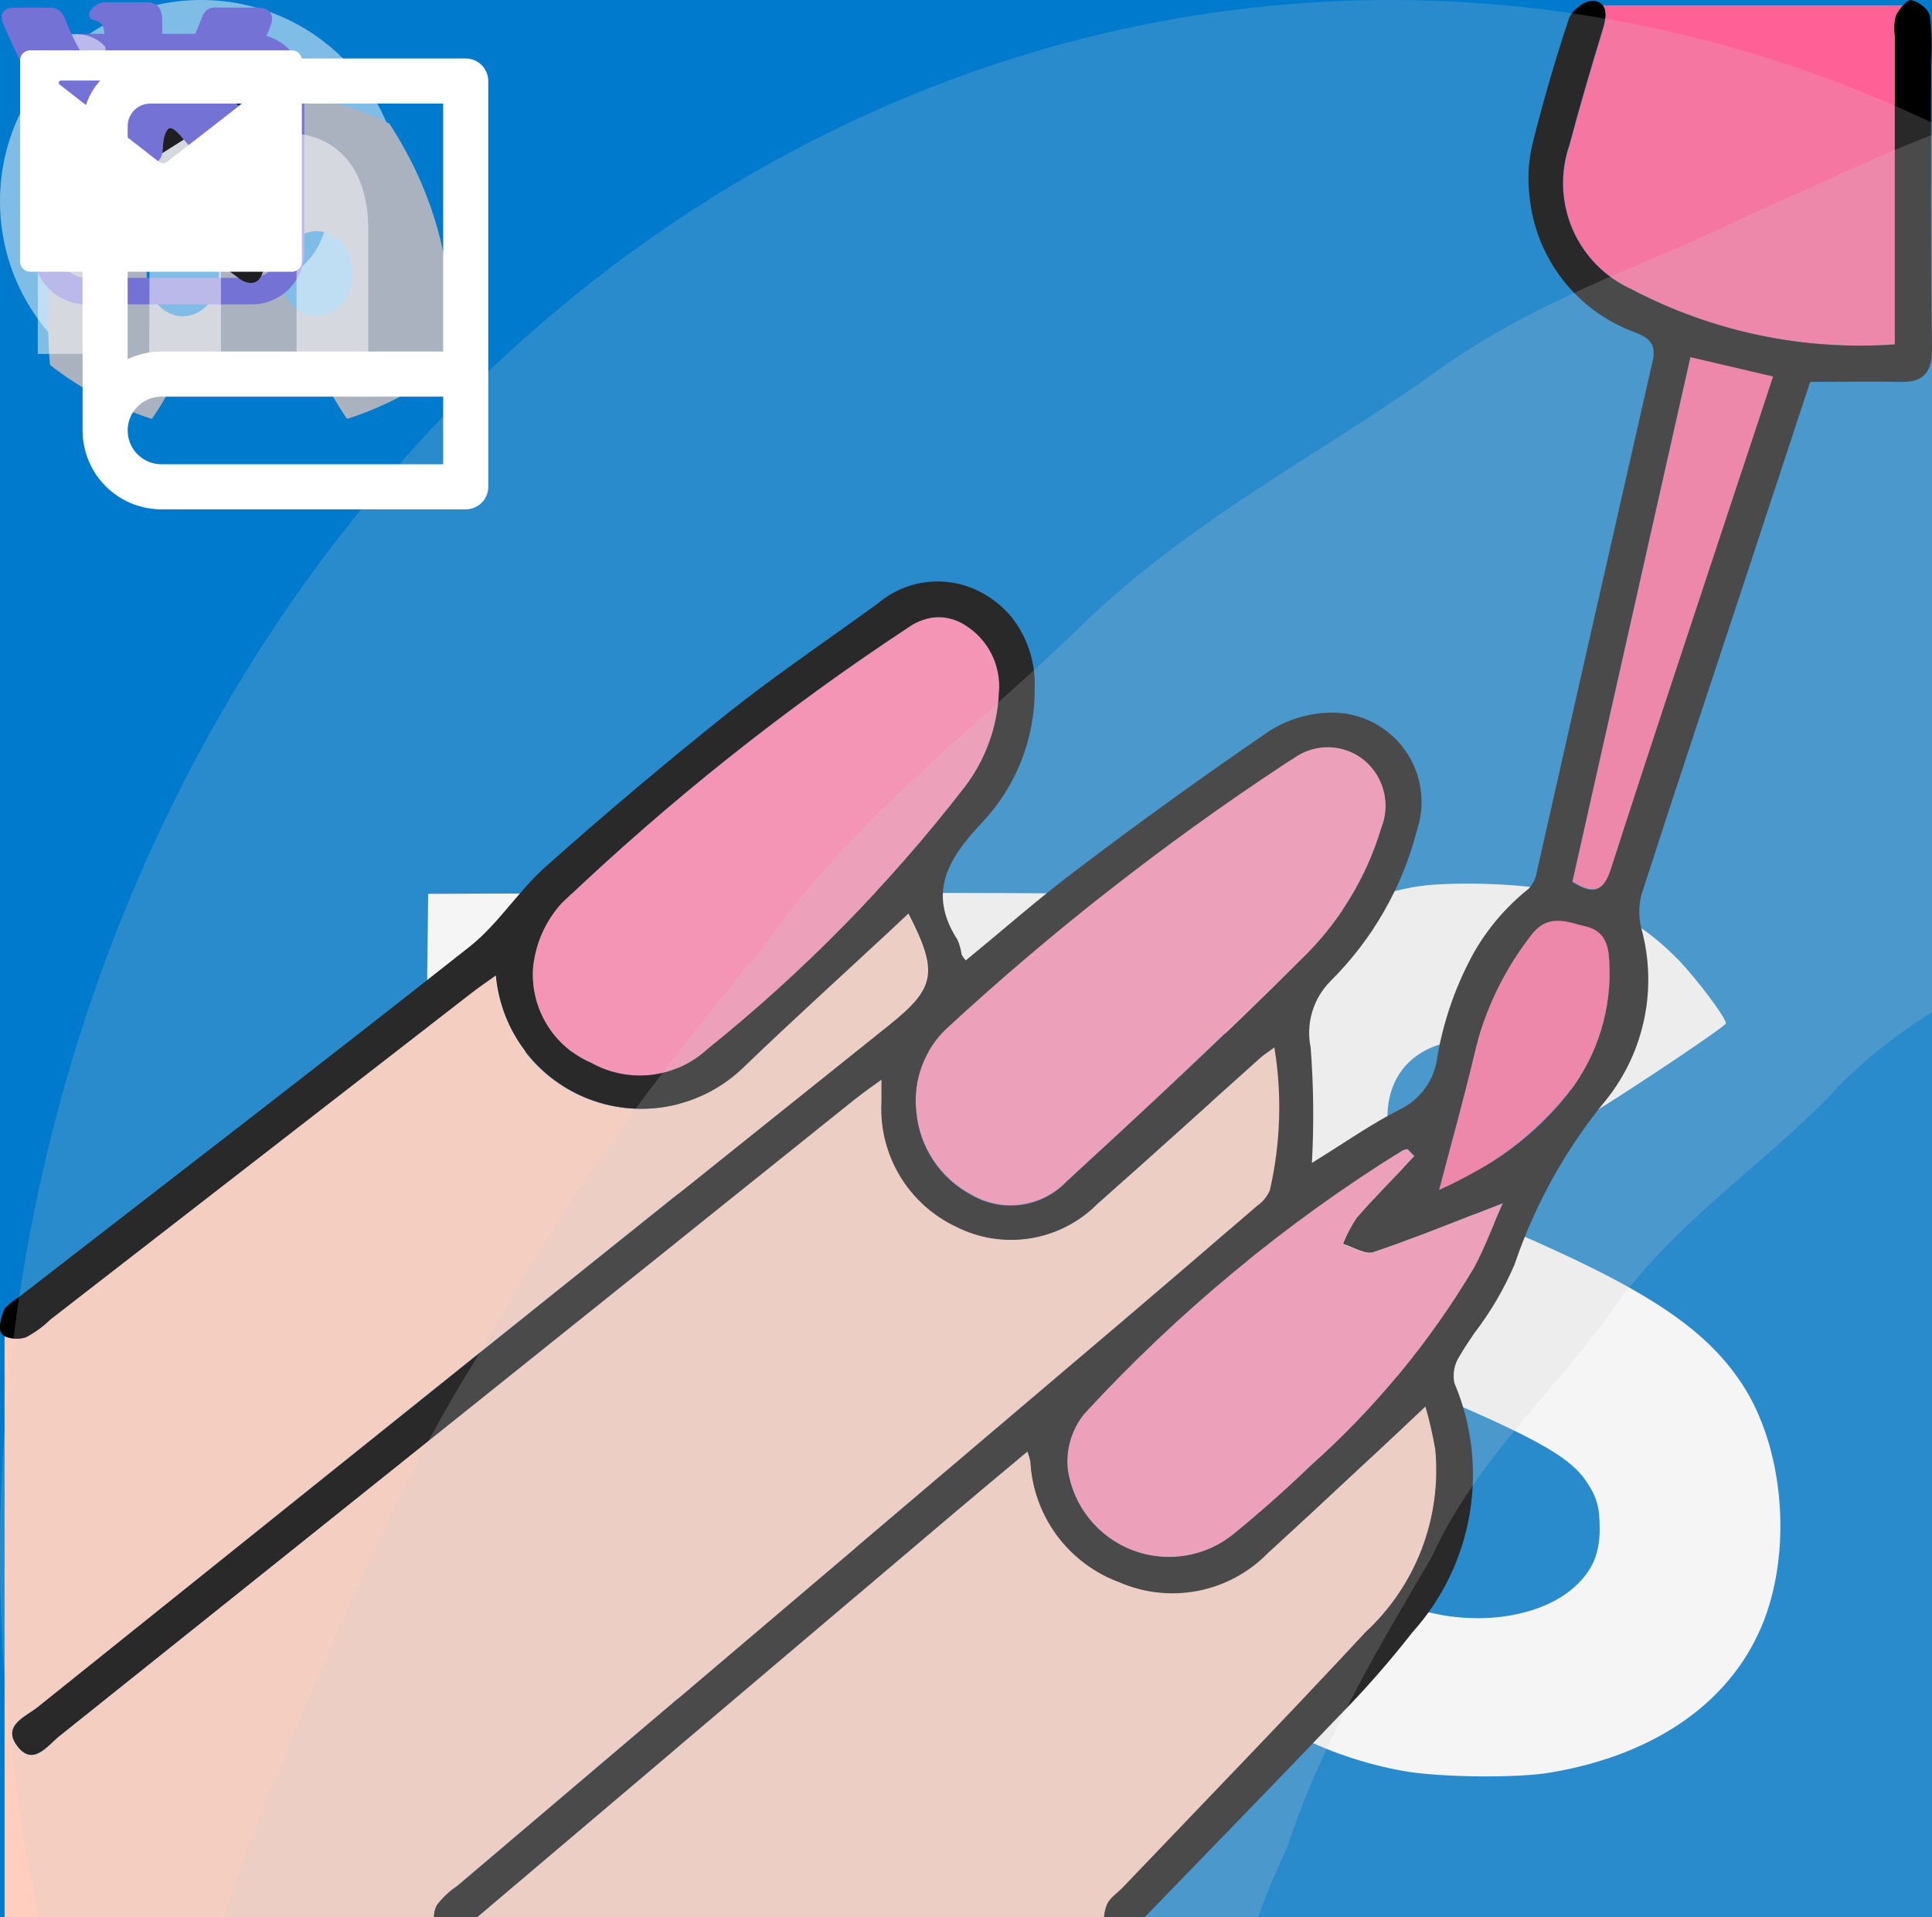
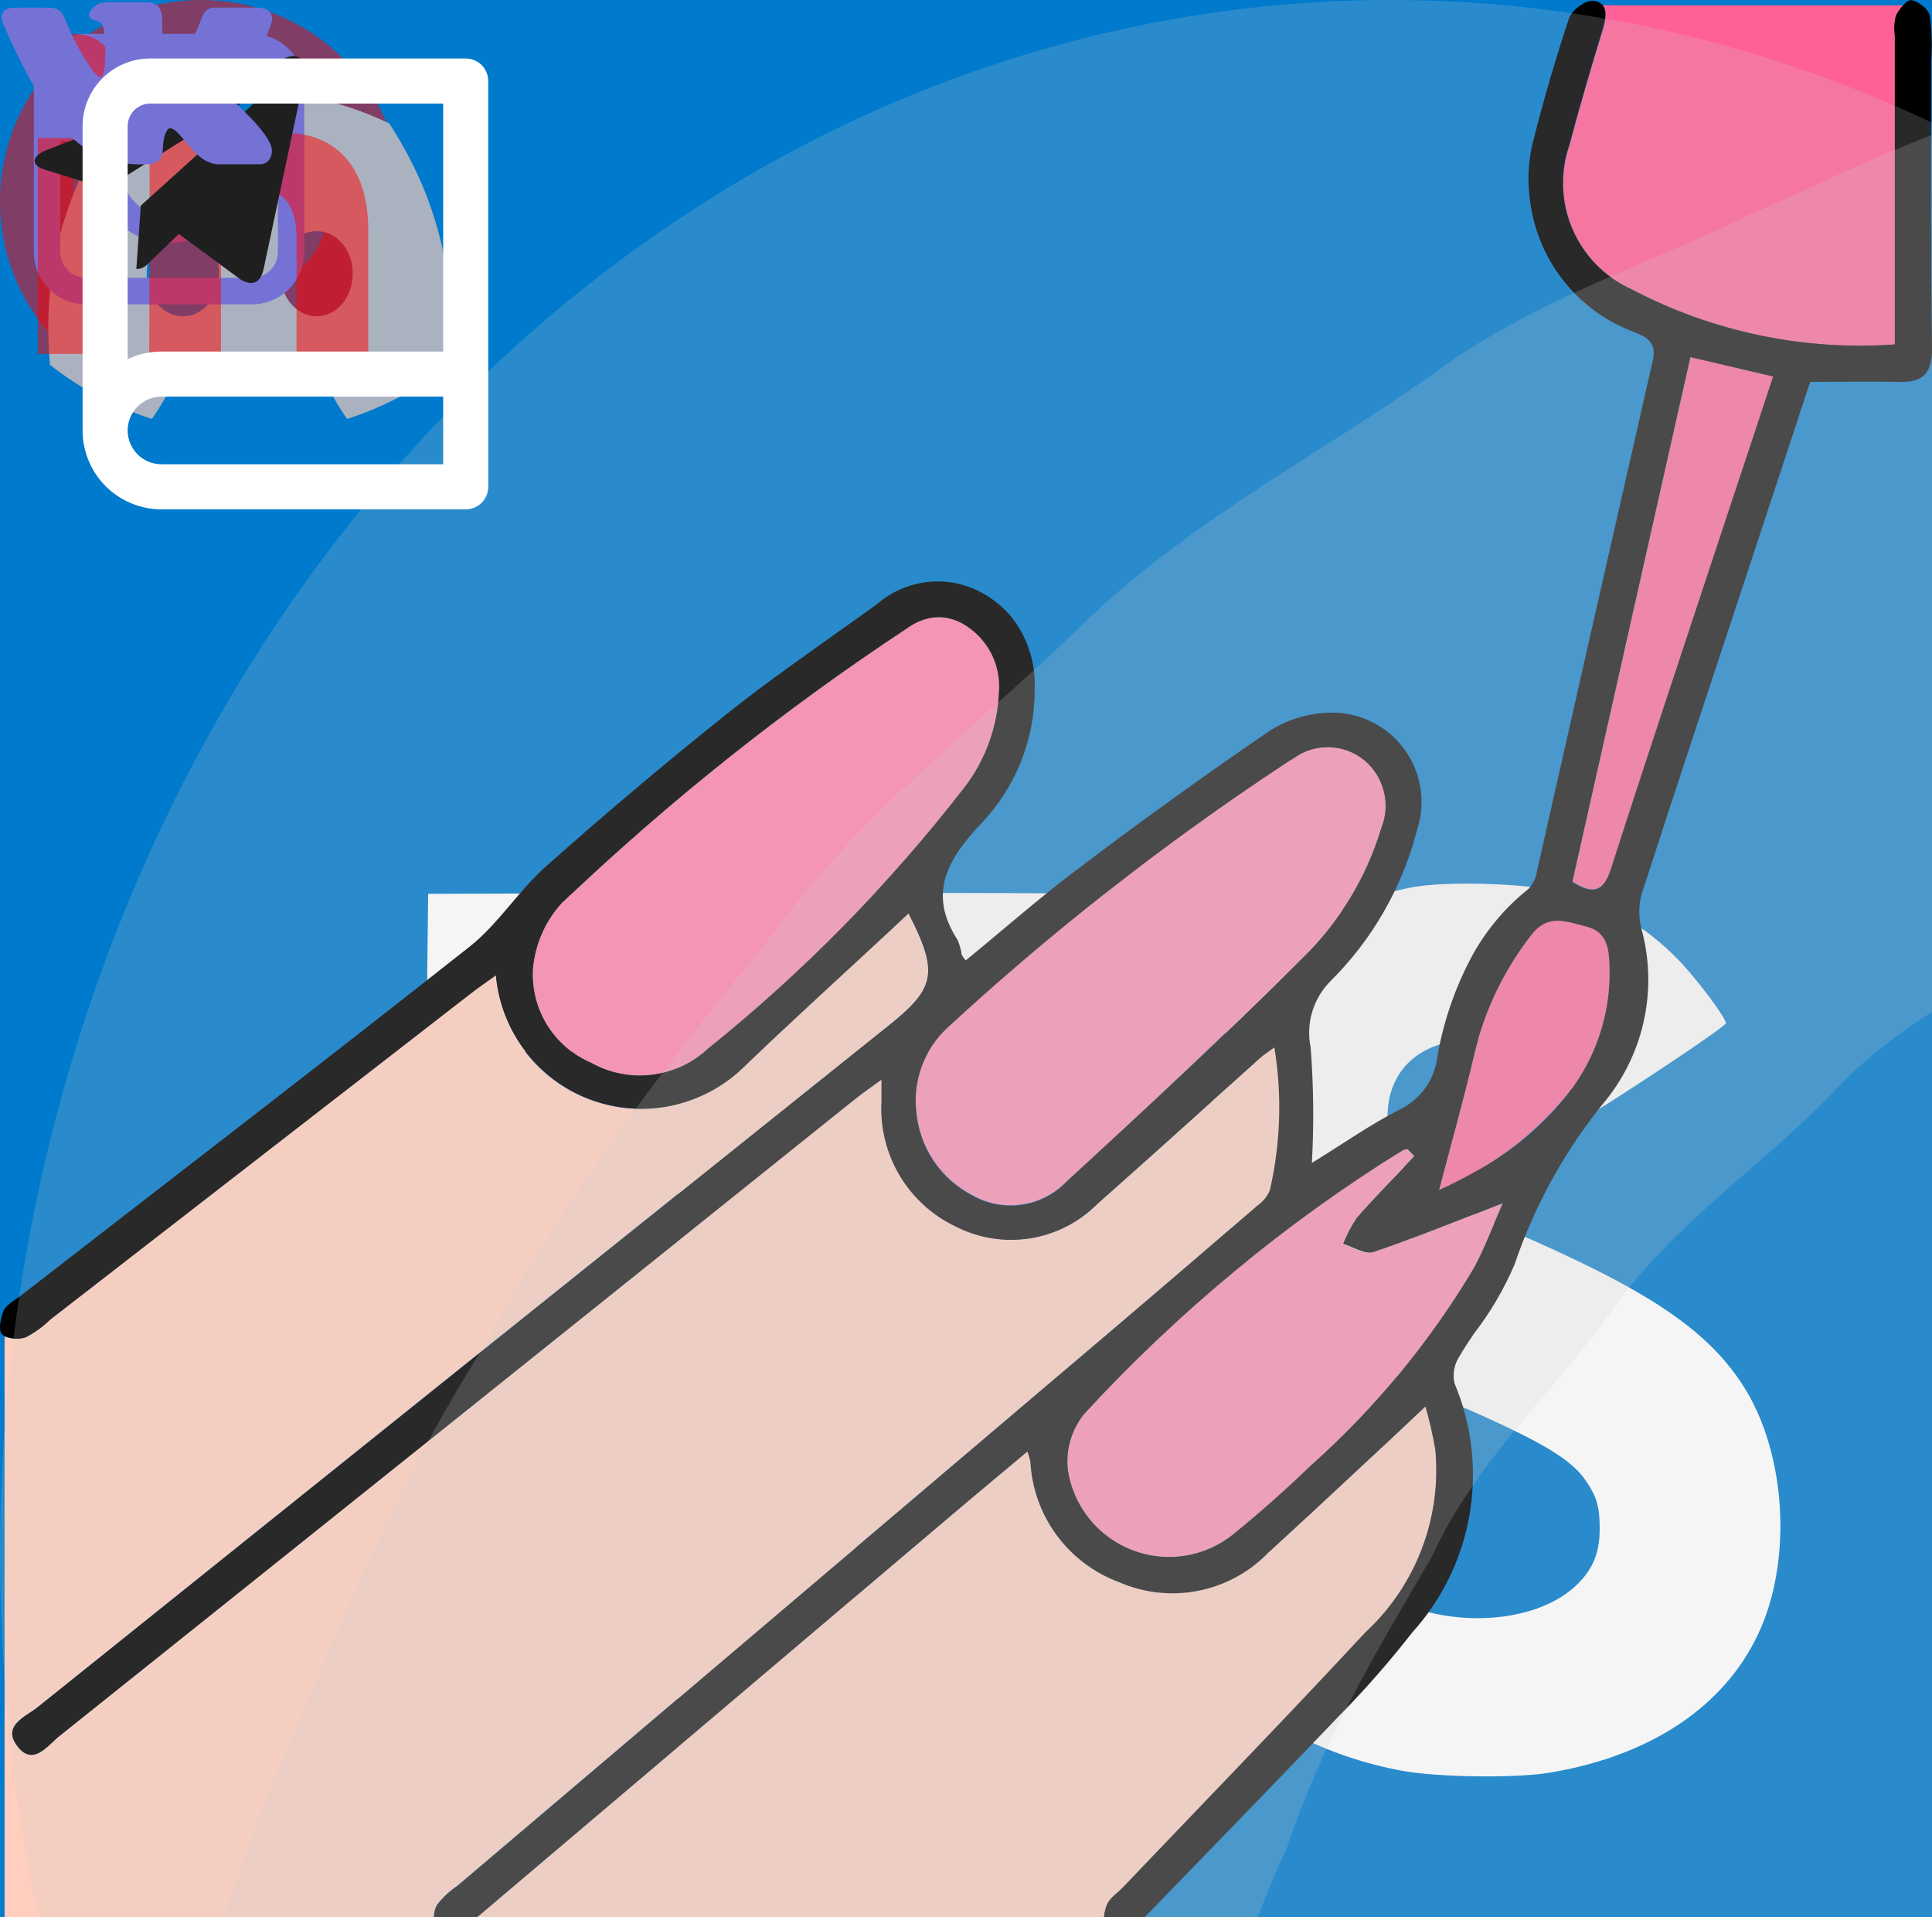
<svg xmlns="http://www.w3.org/2000/svg" width="120" height="119" viewBox="0 0 120 119" fill="none">
  <g id="css">
    <path d="M22.133 101.154L13.71 7.438H106.29L97.856 101.139L59.944 111.562L22.133 101.154Z" fill="#1572B6" />
    <path d="M60 103.597L90.638 95.174L97.845 15.102H60V103.597Z" fill="#33A9DC" />
    <path d="M60 49.054H75.338L76.395 37.284H60V25.79H89.062L88.785 28.872L85.939 60.549H60V49.054Z" fill="white" />
    <path d="M60.071 78.904L60.019 78.919L47.111 75.461L46.286 66.294H34.65L36.274 84.341L60.015 90.879L60.071 90.864V78.904Z" fill="#EBEBEB" />
    <path d="M74.351 60.062L72.956 75.453L60.03 78.912V90.871L83.79 84.341L83.966 82.4L85.98 60.062H74.351Z" fill="white" />
    <path d="M60.041 25.79V37.284H32.044L31.811 34.7L31.282 28.872L31.005 25.79H60.041ZM60 49.054V60.549H47.254L47.021 57.964L46.496 52.137L46.219 49.054H60Z" fill="#EBEBEB" />
  </g>
  <g id="git">
    <g clip-path="url(#clip0_2_5868)">
      <path d="M103.02 47.822L57.176 1.98C54.537 -0.66 50.255 -0.66 47.613 1.98L38.094 11.5L50.17 23.576C52.976 22.628 56.194 23.264 58.431 25.501C60.679 27.753 61.311 30.998 60.339 33.813L71.978 45.452C74.793 44.482 78.042 45.109 80.291 47.362C83.434 50.504 83.434 55.596 80.291 58.74C77.147 61.884 72.055 61.884 68.909 58.74C66.545 56.373 65.961 52.901 67.158 49.989L56.305 39.135L56.303 67.697C57.09 68.086 57.809 68.6 58.431 69.219C61.574 72.361 61.574 77.453 58.431 80.6C55.287 83.742 50.193 83.742 47.053 80.6C43.91 77.453 43.91 72.361 47.053 69.219C47.807 68.466 48.702 67.869 49.687 67.463V38.635C48.7 38.232 47.805 37.635 47.053 36.879C44.672 34.501 44.1 31.007 45.32 28.083L33.415 16.177L1.981 47.61C-0.66 50.252 -0.66 54.535 1.981 57.175L47.826 103.018C50.465 105.658 54.746 105.658 57.389 103.018L103.019 57.388C105.66 54.747 105.66 50.462 103.019 47.822" fill="#DE4C36" />
    </g>
    <defs>
      <clipPath id="clip0_2_5868">
        <rect width="105" height="105" fill="white" />
      </clipPath>
    </defs>
  </g>
  <g id="html">
    <path d="M22.133 102.004L13.706 7.5H106.294L97.856 101.989L59.944 112.5L22.133 102.004Z" fill="#E44F26" />
    <path d="M60 104.468L90.638 95.974L97.845 15.229H60V104.468Z" fill="#F1662A" />
    <path d="M60 50.276H44.663L43.605 38.407H60V26.816H30.938L31.215 29.929L34.061 61.867H60V50.276ZM60 80.377L59.947 80.392L47.04 76.909L46.215 67.665H34.579L36.203 85.86L59.947 92.453L60 92.438V80.377Z" fill="#EBEBEB" />
    <path d="M59.959 50.276V61.867H74.231L72.889 76.901L59.959 80.389V92.449L83.722 85.86L83.895 83.903L86.618 53.389L86.903 50.276H59.959ZM59.959 26.816V38.407H87.956L88.189 35.805L88.718 29.929L88.995 26.816H59.959Z" fill="white" />
  </g>
  <g id="js">
    <path d="M7.5 7.5H112.5V112.5H7.5V7.5Z" fill="#F5DE19" />
    <path d="M78.034 89.531C78.928 91.349 80.318 92.876 82.043 93.938C83.768 94.999 85.758 95.552 87.784 95.531C91.871 95.531 94.485 93.487 94.485 90.656C94.485 87.281 91.8 86.074 87.3 84.105L84.832 83.047C77.707 80.014 72.983 76.215 72.983 68.183C72.983 60.784 78.608 55.148 87.431 55.148C90.288 54.941 93.142 55.581 95.637 56.986C98.132 58.391 100.159 60.499 101.464 63.049L93.75 67.98C93.248 66.716 92.373 65.635 91.242 64.879C90.111 64.124 88.776 63.73 87.416 63.75C86.823 63.691 86.224 63.755 85.657 63.94C85.09 64.125 84.567 64.427 84.123 64.824C83.679 65.222 83.323 65.709 83.077 66.252C82.831 66.795 82.701 67.384 82.695 67.98C82.695 70.939 84.529 72.139 88.763 73.98L91.23 75.037C99.615 78.634 104.355 82.297 104.355 90.536C104.355 99.42 97.376 104.287 88.005 104.287C84.354 104.52 80.713 103.691 77.522 101.901C74.332 100.11 71.727 97.434 70.024 94.196L78.034 89.531ZM43.178 90.386C44.726 93.135 46.136 95.46 49.526 95.46C52.766 95.46 54.814 94.192 54.814 89.261V55.71H64.68V89.392C64.68 99.608 58.68 104.257 49.946 104.257C46.859 104.426 43.793 103.657 41.151 102.051C38.51 100.444 36.416 98.076 35.145 95.257L43.178 90.386Z" fill="black" />
  </g>
  <g id="react">
    <g clip-path="url(#clip0_2_5870)">
      <path d="M92.906 32.703C91.703 32.289 90.49 31.905 89.269 31.552C89.474 30.711 89.663 29.879 89.831 29.062C92.584 15.648 90.784 4.842 84.636 1.284C78.742 -2.127 69.102 1.43 59.366 9.933C58.406 10.773 57.468 11.637 56.552 12.524C55.939 11.934 55.315 11.356 54.68 10.789C44.477 1.696 34.249 -2.136 28.108 1.432C22.219 4.854 20.475 15.013 22.954 27.725C23.2 28.985 23.479 30.237 23.789 31.482C22.341 31.895 20.944 32.334 19.607 32.802C7.644 36.988 0.005 43.548 0.005 50.353C0.005 57.381 8.206 64.43 20.666 68.704C21.676 69.049 22.695 69.369 23.721 69.663C23.388 71.004 23.092 72.354 22.834 73.711C20.471 86.204 22.316 96.122 28.189 99.522C34.255 103.033 44.437 99.425 54.351 90.727C55.154 90.02 55.941 89.293 56.708 88.546C57.7 89.507 58.719 90.439 59.763 91.343C69.366 99.636 78.85 102.985 84.718 99.576C90.778 96.055 92.748 85.4 90.191 72.436C89.989 71.42 89.763 70.409 89.513 69.405C90.228 69.192 90.93 68.973 91.614 68.746C104.567 64.439 112.995 57.475 112.995 50.353C112.995 43.523 105.109 36.919 92.906 32.703ZM90.096 64.147C89.478 64.353 88.844 64.551 88.198 64.743C86.768 60.2 84.839 55.368 82.477 50.376C84.731 45.504 86.586 40.734 87.976 36.22C89.132 36.556 90.253 36.91 91.335 37.283C101.791 40.896 108.169 46.237 108.169 50.353C108.169 54.737 101.281 60.428 90.096 64.147ZM85.456 73.376C86.587 79.109 86.748 84.292 85.999 88.344C85.326 91.984 83.973 94.412 82.299 95.384C78.739 97.453 71.124 94.764 62.911 87.671C61.94 86.831 60.993 85.963 60.07 85.07C63.254 81.576 66.436 77.513 69.541 73.001C75.004 72.514 80.164 71.719 84.844 70.633C85.069 71.543 85.273 72.457 85.456 73.376ZM38.526 95.026C35.047 96.259 32.276 96.295 30.601 95.325C27.037 93.263 25.555 85.298 27.576 74.615C27.817 73.353 28.092 72.097 28.401 70.85C33.029 71.878 38.152 72.617 43.627 73.062C46.754 77.478 50.028 81.536 53.327 85.089C52.626 85.77 51.908 86.434 51.175 87.079C46.79 90.925 42.397 93.654 38.526 95.026ZM22.228 64.12C16.718 62.23 12.168 59.774 9.049 57.093C6.247 54.685 4.832 52.293 4.832 50.353C4.832 46.224 10.966 40.956 21.196 37.377C22.438 36.943 23.737 36.533 25.086 36.148C26.5 40.764 28.354 45.59 30.593 50.471C28.325 55.423 26.444 60.327 25.016 64.997C24.08 64.728 23.15 64.436 22.228 64.12ZM27.691 26.795C25.568 15.903 26.978 7.687 30.527 5.625C34.307 3.429 42.665 6.56 51.475 14.412C52.05 14.925 52.615 15.448 53.171 15.982C49.888 19.52 46.644 23.548 43.545 27.937C38.231 28.431 33.145 29.225 28.468 30.289C28.18 29.131 27.921 27.966 27.691 26.795V26.795ZM76.43 38.874C75.326 36.959 74.18 35.068 72.994 33.203C76.599 33.66 80.053 34.267 83.297 35.01C82.323 38.143 81.109 41.418 79.681 44.775C78.636 42.787 77.553 40.819 76.43 38.874ZM56.554 19.444C58.781 21.865 61.01 24.568 63.204 27.5C58.755 27.29 54.298 27.289 49.849 27.498C52.044 24.592 54.293 21.893 56.554 19.444ZM36.551 38.907C35.443 40.837 34.379 42.792 33.361 44.771C31.956 41.425 30.753 38.136 29.771 34.958C32.995 34.235 36.433 33.643 40.015 33.194C38.816 35.071 37.661 36.975 36.551 38.907V38.907ZM40.118 67.857C36.417 67.442 32.927 66.881 29.704 66.177C30.702 62.943 31.931 59.583 33.367 56.165C34.389 58.146 35.457 60.103 36.57 62.033C37.715 64.018 38.901 65.962 40.118 67.857ZM56.688 81.603C54.4 79.126 52.118 76.385 49.889 73.437C52.053 73.522 54.258 73.566 56.5 73.566C58.803 73.566 61.08 73.514 63.321 73.414C61.12 76.415 58.899 79.159 56.688 81.603ZM79.726 55.991C81.237 59.446 82.51 62.788 83.52 65.967C80.244 66.717 76.707 67.321 72.98 67.77C74.175 65.87 75.331 63.946 76.449 62C77.586 60.022 78.678 58.018 79.726 55.991ZM72.268 59.579C70.556 62.563 68.749 65.491 66.847 68.357C63.404 68.602 59.953 68.724 56.5 68.722C52.984 68.722 49.563 68.612 46.27 68.397C44.319 65.538 42.477 62.605 40.747 59.606H40.748C39.026 56.623 37.418 53.575 35.926 50.469C37.414 47.362 39.017 44.312 40.733 41.327L40.733 41.327C42.448 38.341 44.275 35.421 46.211 32.573C49.572 32.318 53.017 32.185 56.5 32.185H56.5C59.998 32.185 63.449 32.32 66.808 32.577C68.724 35.419 70.54 38.33 72.252 41.301C73.974 44.28 75.598 47.315 77.123 50.4C75.614 53.517 73.994 56.578 72.268 59.579ZM82.225 5.481C86.009 7.671 87.48 16.503 85.103 28.084C84.951 28.823 84.781 29.576 84.596 30.339C79.907 29.253 74.817 28.445 69.487 27.943C66.383 23.506 63.166 19.472 59.936 15.979C60.782 15.161 61.649 14.363 62.535 13.587C70.877 6.301 78.673 3.425 82.225 5.481ZM56.5 40.226C62.072 40.226 66.59 44.76 66.59 50.353C66.59 55.946 62.072 60.48 56.5 60.48C50.928 60.48 46.41 55.946 46.41 50.353C46.41 44.76 50.928 40.226 56.5 40.226Z" fill="#00D8FF" />
    </g>
    <defs>
      <clipPath id="clip0_2_5870">
        <rect width="113" height="101" fill="white" />
      </clipPath>
    </defs>
  </g>
  <g id="redux">
    <path d="M72.697 69.563C76.569 69.162 79.506 65.824 79.373 61.818C79.239 57.813 75.901 54.609 71.896 54.609H71.629C67.49 54.742 64.286 58.214 64.419 62.352C64.553 64.355 65.354 66.091 66.555 67.293C62.016 76.239 55.073 82.781 44.659 88.255C37.583 91.993 30.24 93.329 22.897 92.394C16.889 91.593 12.216 88.923 9.278 84.516C5.006 77.974 4.606 70.897 8.211 63.821C10.748 58.748 14.752 55.009 17.289 53.14C16.755 51.404 15.954 48.467 15.554 46.331C-3.806 60.35 -1.803 79.309 4.072 88.255C8.477 94.931 17.423 99.07 27.303 99.07C29.973 99.07 32.643 98.803 35.313 98.136C52.403 94.797 65.354 84.65 72.697 69.563ZM96.195 53.007C86.048 41.123 71.095 34.581 54.005 34.581H51.869C50.668 32.178 48.131 30.575 45.327 30.575H45.06C40.921 30.709 37.717 34.18 37.85 38.32C37.984 42.325 41.322 45.529 45.327 45.529H45.594C48.531 45.396 51.068 43.527 52.136 40.99H54.539C64.686 40.99 74.299 43.927 82.978 49.668C89.653 54.075 94.46 59.816 97.13 66.759C99.4 72.366 99.266 77.841 96.863 82.514C93.125 89.59 86.85 93.462 78.572 93.462C73.231 93.462 68.158 91.86 65.487 90.658C64.019 91.993 61.348 94.129 59.479 95.465C65.221 98.135 71.095 99.604 76.703 99.604C89.52 99.604 98.999 92.528 102.604 85.451C106.476 77.707 106.209 64.355 96.195 53.007ZM28.371 71.832C28.505 75.838 31.842 79.042 35.847 79.042H36.115C40.254 78.909 43.458 75.437 43.324 71.298C43.191 67.292 39.853 64.088 35.847 64.088H35.581C35.313 64.088 34.913 64.088 34.646 64.221C29.172 55.142 26.902 45.262 27.704 34.581C28.237 26.57 30.908 19.627 35.581 13.885C39.453 8.945 46.929 6.542 52.003 6.409C66.155 6.141 72.163 23.766 72.564 30.842C74.299 31.243 77.237 32.178 79.239 32.845C77.637 11.216 64.286 0 51.469 0C39.452 0 28.371 8.679 23.965 21.496C17.823 38.587 21.829 55.009 29.305 67.96C28.638 68.895 28.237 70.364 28.371 71.832V71.832Z" fill="#764ABC" />
  </g>
  <g id="typescript">
    <path d="M0 60V120H60H120V60V0H60H0V60Z" fill="#007ACC" />
    <path d="M26.537 60.398L26.499 65.312H34.309H42.118L42.118 87.503V109.693H47.642H53.166V87.503L53.166 65.312H60.975H68.785V60.493C68.785 57.826 68.728 55.598 68.652 55.541C68.595 55.465 59.09 55.426 47.566 55.446L26.595 55.503L26.537 60.398Z" fill="white" />
    <path d="M96.826 55.364C99.874 56.126 102.198 57.478 104.331 59.687C105.436 60.868 107.074 63.021 107.207 63.535C107.245 63.687 102.026 67.192 98.864 69.154C98.75 69.23 98.293 68.735 97.779 67.973C96.236 65.725 94.617 64.754 92.141 64.583C88.502 64.335 86.16 66.24 86.179 69.421C86.179 70.354 86.312 70.906 86.693 71.668C87.493 73.326 88.979 74.316 93.645 76.335C102.236 80.03 105.912 82.468 108.198 85.935C110.75 89.802 111.322 95.973 109.588 100.564C107.683 105.554 102.96 108.945 96.312 110.068C94.255 110.43 89.379 110.373 87.169 109.973C82.35 109.116 77.779 106.735 74.96 103.611C73.855 102.392 71.703 99.211 71.836 98.983C71.893 98.906 72.388 98.602 72.941 98.278C73.474 97.973 75.493 96.811 77.398 95.707L80.845 93.707L81.569 94.773C82.579 96.316 84.788 98.43 86.122 99.135C89.95 101.154 95.207 100.868 97.798 98.545C98.903 97.535 99.36 96.487 99.36 94.945C99.36 93.554 99.188 92.945 98.464 91.897C97.531 90.564 95.626 89.44 90.217 87.097C84.026 84.43 81.36 82.773 78.922 80.145C77.512 78.621 76.179 76.183 75.626 74.145C75.169 72.449 75.055 68.202 75.417 66.487C76.693 60.507 81.207 56.335 87.722 55.097C89.836 54.697 94.75 54.849 96.826 55.364Z" fill="white" />
  </g>
  <g id="styled-comp">
    <g clip-path="url(#clip0_1_3263)">
      <path d="M68.767 118.279C68.947 117.872 69.401 117.589 69.731 117.246C74.766 111.967 79.844 106.735 84.811 101.391C86.365 99.956 87.566 98.18 88.32 96.204C89.074 94.227 89.36 92.103 89.156 89.997C89 89.095 88.796 88.203 88.543 87.323C87.189 88.608 85.929 89.778 84.661 90.957C82.69 92.791 80.727 94.633 78.739 96.446C77.566 97.641 76.059 98.453 74.415 98.774C72.772 99.094 71.07 98.909 69.534 98.242C67.98 97.671 66.627 96.655 65.644 95.322C64.661 93.989 64.092 92.397 64.006 90.743C63.96 90.53 63.899 90.321 63.822 90.117C62.309 91.402 60.861 92.585 59.425 93.802L29.587 119.085C29.382 119.261 29.159 119.479 28.966 119.65H68.746L68.686 119.612C68.472 119.462 68.583 118.673 68.767 118.279Z" fill="#FFCEBF" />
      <path d="M27.144 118.279C27.497 117.818 27.924 117.418 28.408 117.096L69.7 82.064C72.517 79.673 75.321 77.269 78.112 74.852C78.457 74.612 78.727 74.279 78.892 73.892C79.559 70.983 79.654 67.972 79.17 65.026C78.742 65.326 78.51 65.455 78.313 65.665C74.932 68.69 71.568 71.741 68.17 74.749C67.044 75.882 65.588 76.629 64.012 76.882C62.435 77.136 60.818 76.883 59.394 76.159C57.941 75.473 56.726 74.371 55.901 72.992C55.077 71.613 54.682 70.02 54.766 68.416V67.028C54.145 67.482 53.691 67.786 53.266 68.129C36.74 81.362 20.216 94.584 3.695 107.797C2.949 108.393 2.058 109.721 1.081 108.431C0.104 107.141 1.591 106.61 2.341 106.01C19.953 91.877 37.574 77.758 55.203 63.651C58.074 61.35 58.263 60.385 56.394 56.73L55.28 57.776C52.225 60.617 49.135 63.419 46.127 66.308C44.893 67.498 43.348 68.315 41.669 68.664C39.991 69.013 38.248 68.881 36.641 68.282C35.035 67.683 33.631 66.641 32.591 65.278C31.551 63.915 30.918 62.286 30.765 60.578C30.195 61.007 29.702 61.32 29.235 61.684L3.095 81.944C2.644 82.386 2.13 82.759 1.569 83.05C1.146 83.178 0.692 83.155 0.284 82.986V119.671H27.092C26.992 119.451 26.945 119.21 26.954 118.969C26.963 118.727 27.028 118.491 27.144 118.279Z" fill="#FFCEBF" />
      <path d="M99.565 1.821C98.837 4.208 98.13 6.599 97.491 9.012C96.902 10.716 96.97 12.58 97.684 14.237C98.397 15.894 99.704 17.225 101.348 17.968C106.376 20.611 112.043 21.798 117.709 21.396V2.228C117.646 1.808 117.669 1.379 117.777 0.968C117.897 0.736 118.049 0.521 118.227 0.33H99.548C99.835 0.664 99.737 1.251 99.565 1.821Z" fill="#FF6196" />
      <path d="M62.051 42.998C61.962 45.137 61.214 47.197 59.908 48.894C55.242 54.918 49.883 60.372 43.942 65.144C42.984 66.03 41.769 66.591 40.473 66.745C39.177 66.899 37.865 66.638 36.725 66.001C35.592 65.516 34.636 64.692 33.989 63.643C33.342 62.593 33.036 61.369 33.113 60.138C33.25 58.627 33.878 57.202 34.9 56.08C41.544 49.745 48.742 44.019 56.407 38.969C56.91 38.576 57.523 38.35 58.16 38.324C58.798 38.298 59.427 38.472 59.96 38.824C60.66 39.258 61.226 39.879 61.595 40.615C61.964 41.352 62.122 42.177 62.051 42.998Z" fill="#FF87AF" />
      <path d="M56.913 68.97C56.813 68.023 56.935 67.065 57.268 66.173C57.601 65.281 58.137 64.478 58.833 63.828C65.337 57.828 72.316 52.364 79.701 47.488C79.924 47.347 80.13 47.205 80.374 47.06C81.019 46.594 81.801 46.356 82.596 46.383C83.391 46.41 84.155 46.701 84.766 47.21C85.359 47.711 85.777 48.386 85.963 49.14C86.15 49.893 86.094 50.685 85.804 51.405C84.869 54.517 83.145 57.334 80.798 59.581C76.033 64.276 71.175 68.876 66.229 73.379C65.484 74.146 64.505 74.642 63.447 74.791C62.389 74.94 61.311 74.733 60.384 74.202C59.409 73.696 58.579 72.95 57.972 72.035C57.365 71.119 57 70.065 56.913 68.97Z" fill="#FF87AF" />
      <path d="M87.834 71.802C86.635 73.087 85.4 74.313 84.248 75.628C83.901 76.137 83.614 76.683 83.391 77.257C84.025 77.445 84.766 77.942 85.28 77.766C87.899 76.888 90.453 75.834 93.328 74.724C92.702 76.164 92.231 77.492 91.567 78.709C88.831 83.308 85.404 87.459 81.407 91.016C79.887 92.482 78.308 93.883 76.671 95.22C75.805 95.939 74.762 96.416 73.651 96.6C72.54 96.784 71.399 96.67 70.347 96.269C69.294 95.868 68.367 95.195 67.659 94.318C66.953 93.441 66.491 92.392 66.323 91.278C66.254 90.659 66.309 90.032 66.484 89.434C66.659 88.836 66.951 88.278 67.343 87.794C73.174 81.461 79.838 75.95 87.153 71.412C87.242 71.377 87.336 71.358 87.432 71.356L87.834 71.802Z" fill="#FF87AF" />
      <path d="M97.672 54.733L105.004 22.166L110.147 23.37L107.494 31.43C105.017 38.93 102.51 46.429 100.093 53.936C99.622 55.325 99.005 55.582 97.672 54.733Z" fill="#FF6196" />
      <path d="M89.386 73.888C90.162 70.927 90.933 68.189 91.584 65.421C92.219 62.736 93.426 60.221 95.124 58.046C96.165 56.679 97.335 57.223 98.531 57.519C99.636 57.789 99.915 58.599 99.962 59.662C100.136 62.6 99.241 65.503 97.442 67.834C95.3 70.489 92.532 72.57 89.386 73.888Z" fill="#FF6196" />
      <path d="M119.944 3.839C120.008 2.885 119.983 1.927 119.871 0.977C119.783 0.712 119.607 0.484 119.374 0.33C119.184 0.175 118.961 0.065 118.723 0.008C118.585 -0.017 118.393 0.124 118.208 0.325C118.03 0.517 117.878 0.732 117.758 0.964C117.65 1.375 117.627 1.804 117.69 2.224V21.387C112.023 21.79 106.357 20.602 101.329 17.959C99.685 17.216 98.378 15.886 97.665 14.229C96.951 12.572 96.882 10.708 97.472 9.003C98.111 6.59 98.818 4.199 99.546 1.812C99.718 1.243 99.816 0.655 99.546 0.321C99.396 0.158 99.189 0.06 98.968 0.047C98.685 0.05 98.41 0.146 98.188 0.321C97.867 0.513 97.612 0.797 97.455 1.135C96.598 3.707 95.844 6.303 95.188 8.926C94.941 9.959 94.874 11.028 94.991 12.084C95.157 13.995 95.868 15.819 97.039 17.338C98.21 18.857 99.793 20.008 101.599 20.654C102.409 20.993 102.884 21.327 102.657 22.394C102.344 23.748 102.04 25.103 101.732 26.461C99.632 35.666 97.544 44.874 95.467 54.088C95.408 54.498 95.228 54.882 94.948 55.189C93.579 56.277 92.429 57.615 91.559 59.131C90.449 61.133 89.682 63.305 89.287 65.559C89.212 66.278 88.952 66.966 88.533 67.555C88.114 68.144 87.55 68.615 86.896 68.923C85.109 69.827 83.468 70.997 81.484 72.214C81.616 69.828 81.591 67.436 81.407 65.053C81.256 64.321 81.288 63.562 81.5 62.844C81.713 62.127 82.099 61.472 82.624 60.94C85.237 58.351 87.1 55.102 88.015 51.538C88.288 50.712 88.363 49.833 88.233 48.973C88.104 48.113 87.774 47.295 87.27 46.586C86.766 45.876 86.102 45.296 85.332 44.891C84.563 44.485 83.708 44.267 82.838 44.253C81.43 44.237 80.047 44.63 78.857 45.384C74.768 48.177 70.75 51.072 66.807 54.066C64.463 55.832 62.256 57.786 59.985 59.637C59.887 59.532 59.803 59.415 59.732 59.29C59.689 58.974 59.604 58.666 59.48 58.373C57.581 55.442 58.897 53.312 60.958 51.122C63.105 48.871 64.292 45.873 64.266 42.762C64.333 41.177 63.836 39.619 62.865 38.365C62.347 37.729 61.71 37.2 60.988 36.81C59.963 36.249 58.791 36.014 57.629 36.139C56.467 36.263 55.371 36.739 54.487 37.504L53.292 38.361C50.562 40.315 47.798 42.218 45.171 44.309C41.336 47.37 37.584 50.534 33.918 53.796C32.204 55.309 30.953 57.374 29.175 58.78C19.901 66.103 10.53 73.294 1.192 80.532C0.871 80.723 0.576 80.955 0.314 81.222C0.287 81.261 0.264 81.302 0.245 81.346C0.048 81.804 -0.119 82.563 0.112 82.841C0.169 82.902 0.238 82.95 0.314 82.983C0.722 83.152 1.176 83.175 1.599 83.047C2.16 82.756 2.674 82.384 3.125 81.942L29.265 61.681C29.732 61.317 30.224 60.987 30.794 60.575C30.948 62.283 31.581 63.913 32.621 65.276C33.66 66.639 35.065 67.68 36.671 68.279C38.277 68.878 40.02 69.011 41.699 68.661C43.377 68.312 44.923 67.495 46.157 66.305C49.157 63.417 52.255 60.614 55.31 57.773L56.424 56.727C58.293 60.383 58.104 61.347 55.233 63.648C37.589 77.766 19.959 91.888 2.341 106.012C1.591 106.611 0.108 107.156 1.081 108.433C2.054 109.71 2.949 108.394 3.695 107.798C20.224 94.597 36.742 81.379 53.249 68.143C53.677 67.8 54.127 67.496 54.749 67.042V68.43C54.665 70.034 55.06 71.627 55.884 73.006C56.708 74.385 57.924 75.488 59.377 76.174C60.801 76.897 62.417 77.15 63.994 76.897C65.571 76.644 67.027 75.897 68.153 74.764C71.551 71.764 74.915 68.704 78.296 65.679C78.51 65.486 78.759 65.341 79.153 65.041C79.637 67.986 79.542 70.998 78.874 73.907C78.71 74.294 78.439 74.626 78.094 74.867C75.3 77.281 72.497 79.685 69.683 82.079L28.407 117.115C27.924 117.437 27.497 117.836 27.143 118.297C27.03 118.507 26.967 118.741 26.958 118.979C26.949 119.217 26.995 119.455 27.092 119.673C27.286 119.818 27.509 119.917 27.747 119.964C27.984 120.011 28.229 120.004 28.463 119.943C28.648 119.889 28.818 119.794 28.96 119.664C29.175 119.493 29.389 119.274 29.582 119.099L59.42 93.816C60.855 92.599 62.303 91.399 63.816 90.131C63.893 90.334 63.954 90.543 64.001 90.756C64.086 92.41 64.656 94.003 65.638 95.336C66.621 96.669 67.974 97.684 69.528 98.255C71.064 98.922 72.766 99.108 74.41 98.787C76.053 98.467 77.561 97.655 78.733 96.46C80.721 94.647 82.684 92.805 84.655 90.971C85.941 89.792 87.183 88.609 88.538 87.337C88.79 88.216 88.994 89.109 89.15 90.011C89.347 92.109 89.058 94.225 88.304 96.194C87.551 98.163 86.353 99.931 84.805 101.362C79.839 106.71 74.761 111.942 69.725 117.217C69.395 117.56 68.941 117.843 68.761 118.25C68.581 118.657 68.466 119.454 68.68 119.626L68.74 119.664C69.189 119.883 69.695 119.959 70.188 119.883C70.327 119.854 70.45 119.777 70.535 119.664C70.655 119.54 70.771 119.386 70.887 119.27C74.966 115.053 79.067 110.858 83.117 106.611C84.751 104.955 86.288 103.205 87.719 101.371C89.585 99.305 90.822 96.749 91.285 94.004C91.749 91.259 91.418 88.439 90.333 85.875C90.216 85.304 90.33 84.709 90.65 84.221C90.929 83.741 91.237 83.274 91.554 82.811C92.569 81.494 93.414 80.054 94.07 78.526C95.337 74.776 97.282 71.29 99.808 68.242C100.969 66.769 101.768 65.045 102.14 63.207C102.512 61.369 102.447 59.47 101.95 57.662C101.775 56.974 101.775 56.254 101.95 55.566C104.119 48.851 106.351 42.158 108.562 35.46L111.519 26.487L112.432 23.714C114.377 23.714 116.211 23.676 118.037 23.714C119.554 23.757 120.017 23.046 120 21.572C119.91 15.658 119.944 9.749 119.944 3.839ZM43.937 65.144C42.979 66.03 41.765 66.591 40.468 66.745C39.172 66.899 37.86 66.638 36.721 66.001C35.587 65.516 34.631 64.692 33.984 63.643C33.337 62.593 33.031 61.369 33.108 60.138C33.246 58.627 33.873 57.202 34.895 56.08C41.539 49.745 48.737 44.019 56.403 38.969C56.821 38.674 57.297 38.469 57.8 38.37C58.137 38.307 58.483 38.307 58.82 38.37C59.223 38.448 59.609 38.602 59.955 38.824C60.656 39.259 61.222 39.88 61.592 40.617C61.961 41.355 62.118 42.18 62.046 43.002C61.958 45.141 61.209 47.201 59.904 48.898C55.237 54.921 49.878 60.373 43.937 65.144ZM66.22 73.41C65.475 74.176 64.497 74.672 63.438 74.821C62.38 74.97 61.303 74.763 60.375 74.232C59.399 73.725 58.568 72.977 57.961 72.059C57.353 71.142 56.99 70.084 56.904 68.987C56.805 68.04 56.926 67.083 57.259 66.191C57.593 65.298 58.128 64.495 58.824 63.845C65.329 57.845 72.308 52.381 79.693 47.506C79.916 47.364 80.121 47.223 80.366 47.077C81.011 46.611 81.792 46.373 82.588 46.401C83.383 46.428 84.146 46.718 84.758 47.227C85.35 47.728 85.769 48.404 85.955 49.157C86.141 49.91 86.085 50.703 85.795 51.422C84.861 54.534 83.136 57.351 80.79 59.599C76.063 64.321 71.148 68.867 66.229 73.392L66.22 73.41ZM91.55 78.728C88.817 83.319 85.397 87.464 81.407 91.018C79.887 92.483 78.309 93.884 76.672 95.221C75.805 95.941 74.763 96.417 73.651 96.601C72.54 96.786 71.4 96.671 70.347 96.27C69.294 95.869 68.367 95.196 67.66 94.319C66.953 93.442 66.492 92.393 66.323 91.279C66.254 90.66 66.309 90.033 66.484 89.435C66.659 88.837 66.951 88.28 67.343 87.795C73.174 81.463 79.839 75.951 87.153 71.413C87.242 71.378 87.337 71.359 87.432 71.357L87.861 71.786C86.661 73.071 85.427 74.297 84.274 75.612C83.927 76.121 83.64 76.667 83.417 77.241C84.051 77.429 84.792 77.926 85.306 77.751C87.376 77.056 89.412 76.251 91.593 75.394L93.354 74.708C92.694 76.165 92.223 77.493 91.559 78.71L91.55 78.728ZM97.434 67.865C95.835 69.9 93.832 71.581 91.55 72.801C90.844 73.195 90.12 73.564 89.377 73.907C90.14 70.989 90.903 68.285 91.55 65.551L91.576 65.439C92.211 62.755 93.418 60.239 95.115 58.064C96.157 56.697 97.326 57.242 98.522 57.537C99.628 57.807 99.906 58.617 99.953 59.68C100.129 62.616 99.237 65.517 97.442 67.847L97.434 67.865ZM107.461 31.44C104.984 38.94 102.477 46.439 100.06 53.946C99.606 55.356 98.989 55.613 97.656 54.765L104.011 26.512L104.988 22.176L110.131 23.38L109.098 26.512L107.461 31.44Z" fill="black" />
    </g>
    <defs>
      <clipPath id="clip0_1_3263">
        <rect width="120" height="120" fill="white" />
      </clipPath>
    </defs>
  </g>
  <g id="githubSocial">
-     <path fill-rule="evenodd" clip-rule="evenodd" d="M12.5 0C5.594 0 0 5.594 0 12.5C0 18.031 3.578 22.703 8.547 24.359C9.172 24.469 9.406 24.094 9.406 23.766C9.406 23.469 9.391 22.484 9.391 21.438C6.25 22.016 5.438 20.672 5.188 19.969C5.047 19.609 4.438 18.5 3.906 18.203C3.469 17.969 2.844 17.391 3.891 17.375C4.875 17.359 5.578 18.281 5.812 18.656C6.938 20.547 8.734 20.016 9.453 19.688C9.562 18.875 9.891 18.328 10.25 18.016C7.469 17.703 4.562 16.625 4.562 11.844C4.562 10.484 5.047 9.359 5.844 8.484C5.719 8.172 5.281 6.891 5.969 5.172C5.969 5.172 7.016 4.844 9.406 6.453C10.406 6.172 11.469 6.031 12.531 6.031C13.594 6.031 14.656 6.172 15.656 6.453C18.047 4.828 19.094 5.172 19.094 5.172C19.781 6.891 19.344 8.172 19.219 8.484C20.016 9.359 20.5 10.469 20.5 11.844C20.5 16.641 17.578 17.703 14.797 18.016C15.25 18.406 15.641 19.156 15.641 20.328C15.641 22 15.625 23.344 15.625 23.766C15.625 24.094 15.859 24.484 16.484 24.359C18.966 23.522 21.122 21.927 22.65 19.799C24.177 17.672 24.999 15.119 25 12.5C25 5.594 19.406 0 12.5 0Z" fill="white" fill-opacity="0.5" />
+     <path fill-rule="evenodd" clip-rule="evenodd" d="M12.5 0C5.594 0 0 5.594 0 12.5C0 18.031 3.578 22.703 8.547 24.359C9.172 24.469 9.406 24.094 9.406 23.766C9.406 23.469 9.391 22.484 9.391 21.438C6.25 22.016 5.438 20.672 5.188 19.969C5.047 19.609 4.438 18.5 3.906 18.203C3.469 17.969 2.844 17.391 3.891 17.375C4.875 17.359 5.578 18.281 5.812 18.656C6.938 20.547 8.734 20.016 9.453 19.688C9.562 18.875 9.891 18.328 10.25 18.016C7.469 17.703 4.562 16.625 4.562 11.844C4.562 10.484 5.047 9.359 5.844 8.484C5.719 8.172 5.281 6.891 5.969 5.172C5.969 5.172 7.016 4.844 9.406 6.453C10.406 6.172 11.469 6.031 12.531 6.031C13.594 6.031 14.656 6.172 15.656 6.453C18.047 4.828 19.094 5.172 19.094 5.172C19.781 6.891 19.344 8.172 19.219 8.484C20.016 9.359 20.5 10.469 20.5 11.844C20.5 16.641 17.578 17.703 14.797 18.016C15.25 18.406 15.641 19.156 15.641 20.328C15.641 22 15.625 23.344 15.625 23.766C15.625 24.094 15.859 24.484 16.484 24.359C18.966 23.522 21.122 21.927 22.65 19.799C24.177 17.672 24.999 15.119 25 12.5C25 5.594 19.406 0 12.5 0Z" fill="red" fill-opacity="0.5" />
  </g>
  <g id="discord">
    <path d="M24.164 7.659C22.543 6.878 20.832 6.321 19.075 6.001C19.059 5.998 19.043 6.001 19.028 6.008C19.014 6.015 19.002 6.027 18.994 6.042C18.773 6.452 18.53 6.988 18.36 7.408C16.465 7.106 14.538 7.106 12.644 7.408C12.454 6.941 12.239 6.484 12 6.042C11.992 6.027 11.98 6.016 11.966 6.008C11.951 6.001 11.935 5.999 11.919 6.001C10.161 6.319 8.45 6.877 6.83 7.659C6.816 7.665 6.804 7.675 6.797 7.689C3.557 12.771 2.667 17.728 3.103 22.623C3.105 22.646 3.119 22.669 3.136 22.684C5.023 24.151 7.134 25.271 9.378 25.996C9.394 26.001 9.411 26.001 9.427 25.996C9.443 25.99 9.456 25.979 9.466 25.965C9.947 25.276 10.375 24.55 10.744 23.786C10.752 23.77 10.754 23.752 10.751 23.735C10.749 23.717 10.741 23.701 10.728 23.689C10.72 23.681 10.711 23.675 10.7 23.671C10.027 23.399 9.375 23.073 8.75 22.695C8.733 22.685 8.72 22.668 8.714 22.648C8.708 22.627 8.71 22.606 8.719 22.587C8.724 22.575 8.732 22.564 8.742 22.556C8.874 22.452 9.005 22.344 9.13 22.236C9.141 22.227 9.154 22.221 9.168 22.219C9.182 22.217 9.197 22.219 9.21 22.224C13.302 24.186 17.731 24.186 21.773 22.224C21.787 22.218 21.802 22.216 21.816 22.218C21.831 22.22 21.845 22.226 21.856 22.236C21.981 22.344 22.113 22.452 22.244 22.556C22.254 22.564 22.263 22.575 22.269 22.587C22.274 22.6 22.277 22.613 22.276 22.627C22.276 22.641 22.272 22.654 22.265 22.666C22.258 22.678 22.249 22.688 22.238 22.695C21.614 23.076 20.961 23.402 20.286 23.669C20.275 23.673 20.265 23.68 20.257 23.688C20.249 23.697 20.243 23.707 20.239 23.718C20.235 23.729 20.234 23.741 20.235 23.753C20.236 23.764 20.239 23.775 20.244 23.786C20.619 24.548 21.049 25.276 21.52 25.965C21.53 25.979 21.544 25.99 21.559 25.996C21.575 26.001 21.592 26.001 21.608 25.996C23.856 25.273 25.97 24.153 27.859 22.684C27.869 22.677 27.877 22.668 27.882 22.657C27.888 22.647 27.891 22.635 27.892 22.623C28.414 16.964 27.019 12.047 24.195 7.69C24.192 7.683 24.188 7.677 24.183 7.671C24.177 7.666 24.171 7.662 24.164 7.659ZM11.355 19.642C10.122 19.642 9.108 18.454 9.108 16.998C9.108 15.54 10.103 14.353 11.355 14.353C12.616 14.353 13.62 15.55 13.602 16.998C13.602 18.454 12.606 19.642 11.355 19.642ZM19.661 19.642C18.43 19.642 17.414 18.454 17.414 16.998C17.414 15.54 18.41 14.353 19.661 14.353C20.922 14.353 21.928 15.55 21.908 16.998C21.908 18.454 20.922 19.642 19.661 19.642Z" fill="#ABB2BF" />
  </g>
  <g id="instagram">
    <path d="M15.652 2.1H5.348C3.557 2.1 2.1 3.556 2.1 5.347V8.778V15.653C2.1 17.444 3.557 18.9 5.348 18.9H15.652C17.443 18.9 18.9 17.444 18.9 15.653V8.771V5.341C18.893 3.556 17.437 2.1 15.652 2.1ZM16.583 4.035H16.957V4.403V6.882L14.116 6.889L14.109 4.042L16.583 4.035ZM8.098 8.771C8.636 8.03 9.509 7.538 10.493 7.538C11.478 7.538 12.351 8.024 12.889 8.771C13.243 9.257 13.447 9.854 13.447 10.497C13.447 12.124 12.121 13.455 10.487 13.455C8.853 13.455 7.54 12.124 7.54 10.497C7.54 9.854 7.75 9.257 8.098 8.771ZM17.259 15.646C17.259 16.532 16.538 17.253 15.652 17.253H5.348C4.463 17.253 3.741 16.532 3.741 15.646V8.771H6.247C6.031 9.303 5.906 9.887 5.906 10.497C5.906 13.029 7.967 15.089 10.5 15.089C13.033 15.089 15.094 13.029 15.094 10.497C15.094 9.887 14.969 9.303 14.752 8.771H17.259V15.646Z" fill="#7572D5" />
  </g>
  <g id="linkedin">
-     <path d="M22.874 14.291V21.977H18.418V14.805C18.418 13.003 17.773 11.774 16.16 11.774C14.929 11.774 14.196 12.603 13.874 13.404C13.756 13.691 13.726 14.09 13.726 14.491V21.977H9.268C9.268 21.977 9.328 9.831 9.268 8.572H13.726V10.472L13.697 10.516H13.726V10.472C14.318 9.56 15.375 8.257 17.743 8.257C20.675 8.257 22.874 10.174 22.874 14.291ZM4.605 2.11C3.081 2.11 2.083 3.11 2.083 4.426C2.083 5.713 3.052 6.743 4.547 6.743H4.576C6.131 6.743 7.097 5.713 7.097 4.426C7.07 3.11 6.132 2.11 4.606 2.11H4.605ZM2.348 21.977H6.804V8.572H2.348V21.977Z" fill="white" fill-opacity="0.5" />
+     <path d="M22.874 14.291V21.977H18.418V14.805C18.418 13.003 17.773 11.774 16.16 11.774C14.929 11.774 14.196 12.603 13.874 13.404C13.756 13.691 13.726 14.09 13.726 14.491V21.977H9.268C9.268 21.977 9.328 9.831 9.268 8.572H13.726V10.472L13.697 10.516H13.726V10.472C14.318 9.56 15.375 8.257 17.743 8.257C20.675 8.257 22.874 10.174 22.874 14.291ZM4.605 2.11C3.081 2.11 2.083 3.11 2.083 4.426C2.083 5.713 3.052 6.743 4.547 6.743H4.576C6.131 6.743 7.097 5.713 7.097 4.426C7.07 3.11 6.132 2.11 4.606 2.11H4.605ZM2.348 21.977H6.804V8.572H2.348V21.977Z" fill="red" fill-opacity="0.5" />
  </g>
  <g id="telegram">
    <path d="M18.906 4.764L16.37 16.721C16.179 17.564 15.68 17.774 14.972 17.377L11.108 14.53L9.245 16.323C9.038 16.53 8.866 16.702 8.468 16.702L8.746 12.768L15.905 6.299C16.217 6.022 15.838 5.867 15.422 6.145L6.571 11.719L2.76 10.526C1.932 10.267 1.917 9.697 2.933 9.299L17.837 3.557C18.527 3.299 19.131 3.71 18.906 4.764Z" fill="#1F1F20" />
  </g>
  <g id="vk">
    <path d="M16.17 7.994C15.804 7.539 15.388 7.131 14.986 6.737C14.843 6.597 14.695 6.452 14.553 6.308C14.144 5.893 14.129 5.738 14.453 5.267C14.677 4.942 14.915 4.618 15.144 4.303C15.353 4.018 15.568 3.724 15.775 3.428L15.817 3.367C16.212 2.801 16.62 2.216 16.837 1.51C16.894 1.324 16.953 1.05 16.817 0.82C16.682 0.591 16.419 0.522 16.234 0.489C16.142 0.473 16.051 0.471 15.966 0.471L13.381 0.469L13.36 0.468C12.969 0.468 12.705 0.659 12.554 1.052C12.41 1.427 12.252 1.827 12.071 2.207C11.712 2.963 11.255 3.834 10.595 4.561L10.567 4.592C10.489 4.679 10.4 4.777 10.336 4.777C10.326 4.777 10.315 4.775 10.303 4.771C10.166 4.716 10.074 4.373 10.079 4.213C10.079 4.211 10.079 4.209 10.079 4.206L10.077 1.111C10.077 1.1 10.076 1.089 10.075 1.078C10.009 0.575 9.863 0.262 9.313 0.15C9.298 0.147 9.283 0.146 9.268 0.146H6.581C6.143 0.146 5.901 0.33 5.675 0.606C5.613 0.68 5.486 0.834 5.549 1.02C5.613 1.209 5.821 1.25 5.889 1.263C6.225 1.329 6.415 1.542 6.468 1.915C6.562 2.561 6.574 3.251 6.505 4.087C6.485 4.319 6.447 4.498 6.385 4.651C6.37 4.687 6.318 4.804 6.266 4.804C6.249 4.804 6.201 4.797 6.112 4.734C5.904 4.586 5.751 4.375 5.574 4.114C4.969 3.228 4.461 2.252 4.021 1.129C3.858 0.716 3.553 0.485 3.163 0.478C2.734 0.471 2.345 0.468 1.974 0.468C1.569 0.468 1.193 0.472 0.826 0.48C0.512 0.486 0.295 0.583 0.181 0.77C0.066 0.957 0.074 1.203 0.203 1.5C1.237 3.883 2.175 5.615 3.243 7.117C3.992 8.168 4.743 8.896 5.607 9.407C6.517 9.946 7.536 10.208 8.724 10.208C8.858 10.208 8.998 10.205 9.138 10.198C9.828 10.163 10.084 9.904 10.116 9.208C10.132 8.852 10.169 8.479 10.338 8.161C10.444 7.961 10.544 7.961 10.576 7.961C10.639 7.961 10.717 7.991 10.801 8.047C10.951 8.148 11.08 8.285 11.186 8.403C11.285 8.516 11.383 8.63 11.482 8.745C11.694 8.991 11.913 9.246 12.143 9.487C12.645 10.016 13.197 10.249 13.832 10.198H16.202C16.207 10.198 16.212 10.198 16.218 10.198C16.454 10.182 16.658 10.046 16.779 9.825C16.928 9.552 16.925 9.204 16.771 8.893C16.596 8.542 16.369 8.241 16.17 7.994Z" fill="#7572D5" />
-   </g>
-   <g id="mail">
-     <path d="M18.125 3.125H1.875C1.529 3.125 1.25 3.404 1.25 3.75V16.25C1.25 16.596 1.529 16.875 1.875 16.875H18.125C18.471 16.875 18.75 16.596 18.75 16.25V3.75C18.75 3.404 18.471 3.125 18.125 3.125ZM16.547 5.252L10.385 10.047C10.232 10.166 10.02 10.166 9.867 10.047L3.703 5.252C3.68 5.234 3.663 5.209 3.654 5.181C3.646 5.153 3.646 5.123 3.656 5.095C3.665 5.067 3.683 5.043 3.707 5.026C3.731 5.009 3.76 5 3.789 5H16.461C16.49 5 16.519 5.009 16.543 5.026C16.567 5.043 16.585 5.067 16.594 5.095C16.604 5.123 16.604 5.153 16.596 5.181C16.587 5.209 16.57 5.234 16.547 5.252Z" fill="white" />
  </g>
  <g id="quoteFirst">
    <path d="M297.495 192.986C301.775 192.986 305.883 192.257 309.971 191.592C308.646 196.567 307.284 201.627 305.096 206.173C302.908 212.778 299.491 218.503 296.094 224.271C293.254 230.511 288.244 234.735 284.559 240.075C280.702 245.264 275.443 248.716 271.278 253.026C267.19 257.529 261.835 259.781 257.574 262.954C253.121 265.806 249.244 268.958 245.099 270.459L234.754 275.219L225.656 279.444L234.965 321L246.423 317.912C250.089 316.883 254.561 315.682 259.647 314.245C264.848 313.173 270.395 310.236 276.575 307.555C282.678 304.51 289.741 302.452 296.305 297.563C302.908 292.888 310.527 288.986 317.245 282.724C323.751 276.27 331.601 270.674 337.397 262.461C343.731 254.784 349.988 246.722 354.844 237.544C360.467 228.796 364.287 219.189 368.317 209.69C371.964 200.191 374.9 190.477 377.299 181.042C381.848 162.13 383.882 144.161 384.669 128.786C385.322 113.39 384.938 100.589 384.132 91.325C383.844 86.951 383.307 82.705 382.923 79.767L382.443 76.165L381.944 76.294C378.53 58.478 370.672 42.107 359.278 29.073C347.884 16.039 333.42 6.875 317.559 2.641C301.698 -1.592 285.088 -0.723 269.651 5.15C254.214 11.022 240.581 21.657 230.328 35.825C220.075 49.993 213.622 67.114 211.714 85.208C209.807 103.302 212.524 121.629 219.551 138.07C226.577 154.511 237.626 168.394 251.42 178.112C265.214 187.83 281.188 192.987 297.495 192.986ZM86.374 192.986C90.654 192.986 94.761 192.257 98.849 191.592C97.525 196.567 96.162 201.627 93.974 206.173C91.786 212.778 88.37 218.503 84.973 224.271C82.132 230.511 77.123 234.735 73.438 240.075C69.58 245.264 64.321 248.716 60.156 253.026C56.068 257.529 50.713 259.781 46.453 262.954C42 265.806 38.123 268.958 33.977 270.459L23.632 275.219L14.535 279.444L23.843 321L35.301 317.912C38.967 316.883 43.439 315.682 48.525 314.245C53.727 313.173 59.273 310.236 65.454 307.555C71.538 304.489 78.62 302.452 85.184 297.541C91.786 292.867 99.406 288.964 106.123 282.703C112.63 276.249 120.479 270.652 126.276 262.461C132.609 254.784 138.866 246.722 143.722 237.544C149.346 228.796 153.165 219.189 157.195 209.69C160.842 200.191 163.779 190.477 166.178 181.042C170.726 162.13 172.761 144.161 173.548 128.786C174.2 113.39 173.816 100.589 173.01 91.325C172.722 86.951 172.185 82.705 171.801 79.767L171.321 76.165L170.822 76.294C167.409 58.478 159.55 42.107 148.156 29.073C136.762 16.039 122.298 6.875 106.437 2.641C90.576 -1.592 73.967 -0.723 58.53 5.15C43.093 11.022 29.459 21.657 19.206 35.825C8.953 49.993 2.5 67.114 0.593 85.208C-1.314 103.302 1.402 121.629 8.429 138.07C15.456 154.511 26.505 168.394 40.298 178.112C54.092 187.83 70.066 192.987 86.374 192.986Z" fill="#CFCFCF" fill-opacity="0.2" />
  </g>
  <g id="quoteSecond">
    <path d="M87.505 128.014C83.225 128.014 79.117 128.743 75.029 129.408C76.354 124.433 77.716 119.373 79.904 114.827C82.092 108.222 85.509 102.497 88.906 96.729C91.746 90.489 96.756 86.265 100.441 80.925C104.298 75.736 109.557 72.284 113.722 67.974C117.81 63.471 123.165 61.219 127.426 58.046C131.879 55.194 135.756 52.042 139.901 50.541L150.246 45.781L159.344 41.556L150.035 0L138.577 3.088C134.911 4.117 130.439 5.318 125.353 6.755C120.152 7.827 114.605 10.764 108.425 13.445C102.322 16.49 95.259 18.548 88.695 23.437C82.092 28.112 74.473 32.014 67.755 38.276C61.249 44.73 53.399 50.327 47.603 58.539C41.269 66.216 35.012 74.278 30.156 83.456C24.533 92.204 20.713 101.811 16.683 111.31C13.036 120.809 10.1 130.523 7.701 139.958C3.152 158.87 1.118 176.839 0.331 192.214C-0.322 207.61 0.062 220.411 0.868 229.675C1.156 234.049 1.693 238.295 2.077 241.232L2.557 244.835L3.056 244.706C6.47 262.522 14.328 278.893 25.722 291.927C37.116 304.961 51.58 314.125 67.441 318.359C83.302 322.592 99.912 321.723 115.349 315.85C130.786 309.978 144.419 299.343 154.672 285.175C164.925 271.007 171.378 253.886 173.286 235.792C175.193 217.698 172.476 199.371 165.449 182.93C158.423 166.489 147.374 152.606 133.58 142.888C119.786 133.17 103.812 128.013 87.505 128.014ZM298.626 128.014C294.346 128.014 290.239 128.743 286.151 129.408C287.475 124.433 288.838 119.373 291.026 114.827C293.214 108.222 296.63 102.497 300.027 96.729C302.868 90.489 307.877 86.265 311.562 80.925C315.42 75.736 320.679 72.284 324.844 67.974C328.932 63.471 334.287 61.219 338.547 58.046C343 55.194 346.877 52.042 351.023 50.541L361.368 45.781L370.465 41.556L361.157 0L349.698 3.088C346.033 4.117 341.561 5.318 336.475 6.755C331.273 7.827 325.727 10.764 319.547 13.445C313.462 16.511 306.38 18.548 299.816 23.459C293.214 28.133 285.594 32.036 278.877 38.297C272.37 44.751 264.521 50.348 258.724 58.539C252.391 66.216 246.134 74.278 241.278 83.456C235.654 92.204 231.835 101.811 227.805 111.31C224.158 120.809 221.221 130.523 218.822 139.958C214.274 158.87 212.239 176.839 211.452 192.214C210.8 207.61 211.184 220.411 211.99 229.675C212.278 234.049 212.815 238.295 213.199 241.232L213.679 244.835L214.178 244.706C217.591 262.522 225.45 278.893 236.844 291.927C248.238 304.961 262.702 314.125 278.563 318.359C294.424 322.592 311.033 321.723 326.47 315.85C341.907 309.978 355.541 299.343 365.794 285.175C376.047 271.007 382.5 253.886 384.407 235.792C386.314 217.698 383.598 199.371 376.571 182.93C369.544 166.489 358.495 152.606 344.702 142.888C330.908 133.17 314.934 128.013 298.626 128.014Z" fill="#CFCFCF" fill-opacity="0.2" />
  </g>
  <g id="study">
    <path d="M5.13 26.729V7.832C5.13 6.718 5.572 5.65 6.36 4.862C7.147 4.075 8.215 3.632 9.329 3.632H28.927C29.298 3.632 29.654 3.78 29.917 4.042C30.179 4.305 30.327 4.661 30.327 5.032V30.229C30.327 30.6 30.179 30.956 29.917 31.219C29.654 31.481 29.298 31.629 28.927 31.629H10.029C8.73 31.629 7.484 31.113 6.565 30.194C5.646 29.275 5.13 28.029 5.13 26.729ZM27.527 28.829V24.63H10.029C9.472 24.63 8.938 24.851 8.544 25.245C8.151 25.638 7.929 26.172 7.929 26.729C7.929 27.286 8.151 27.82 8.544 28.214C8.938 28.608 9.472 28.829 10.029 28.829H27.527ZM7.929 22.302C8.585 21.99 9.303 21.829 10.029 21.83H27.527V6.432H9.329C8.958 6.432 8.602 6.579 8.339 6.842C8.077 7.104 7.929 7.46 7.929 7.832V22.302Z" fill="white" />
  </g>
</svg>
